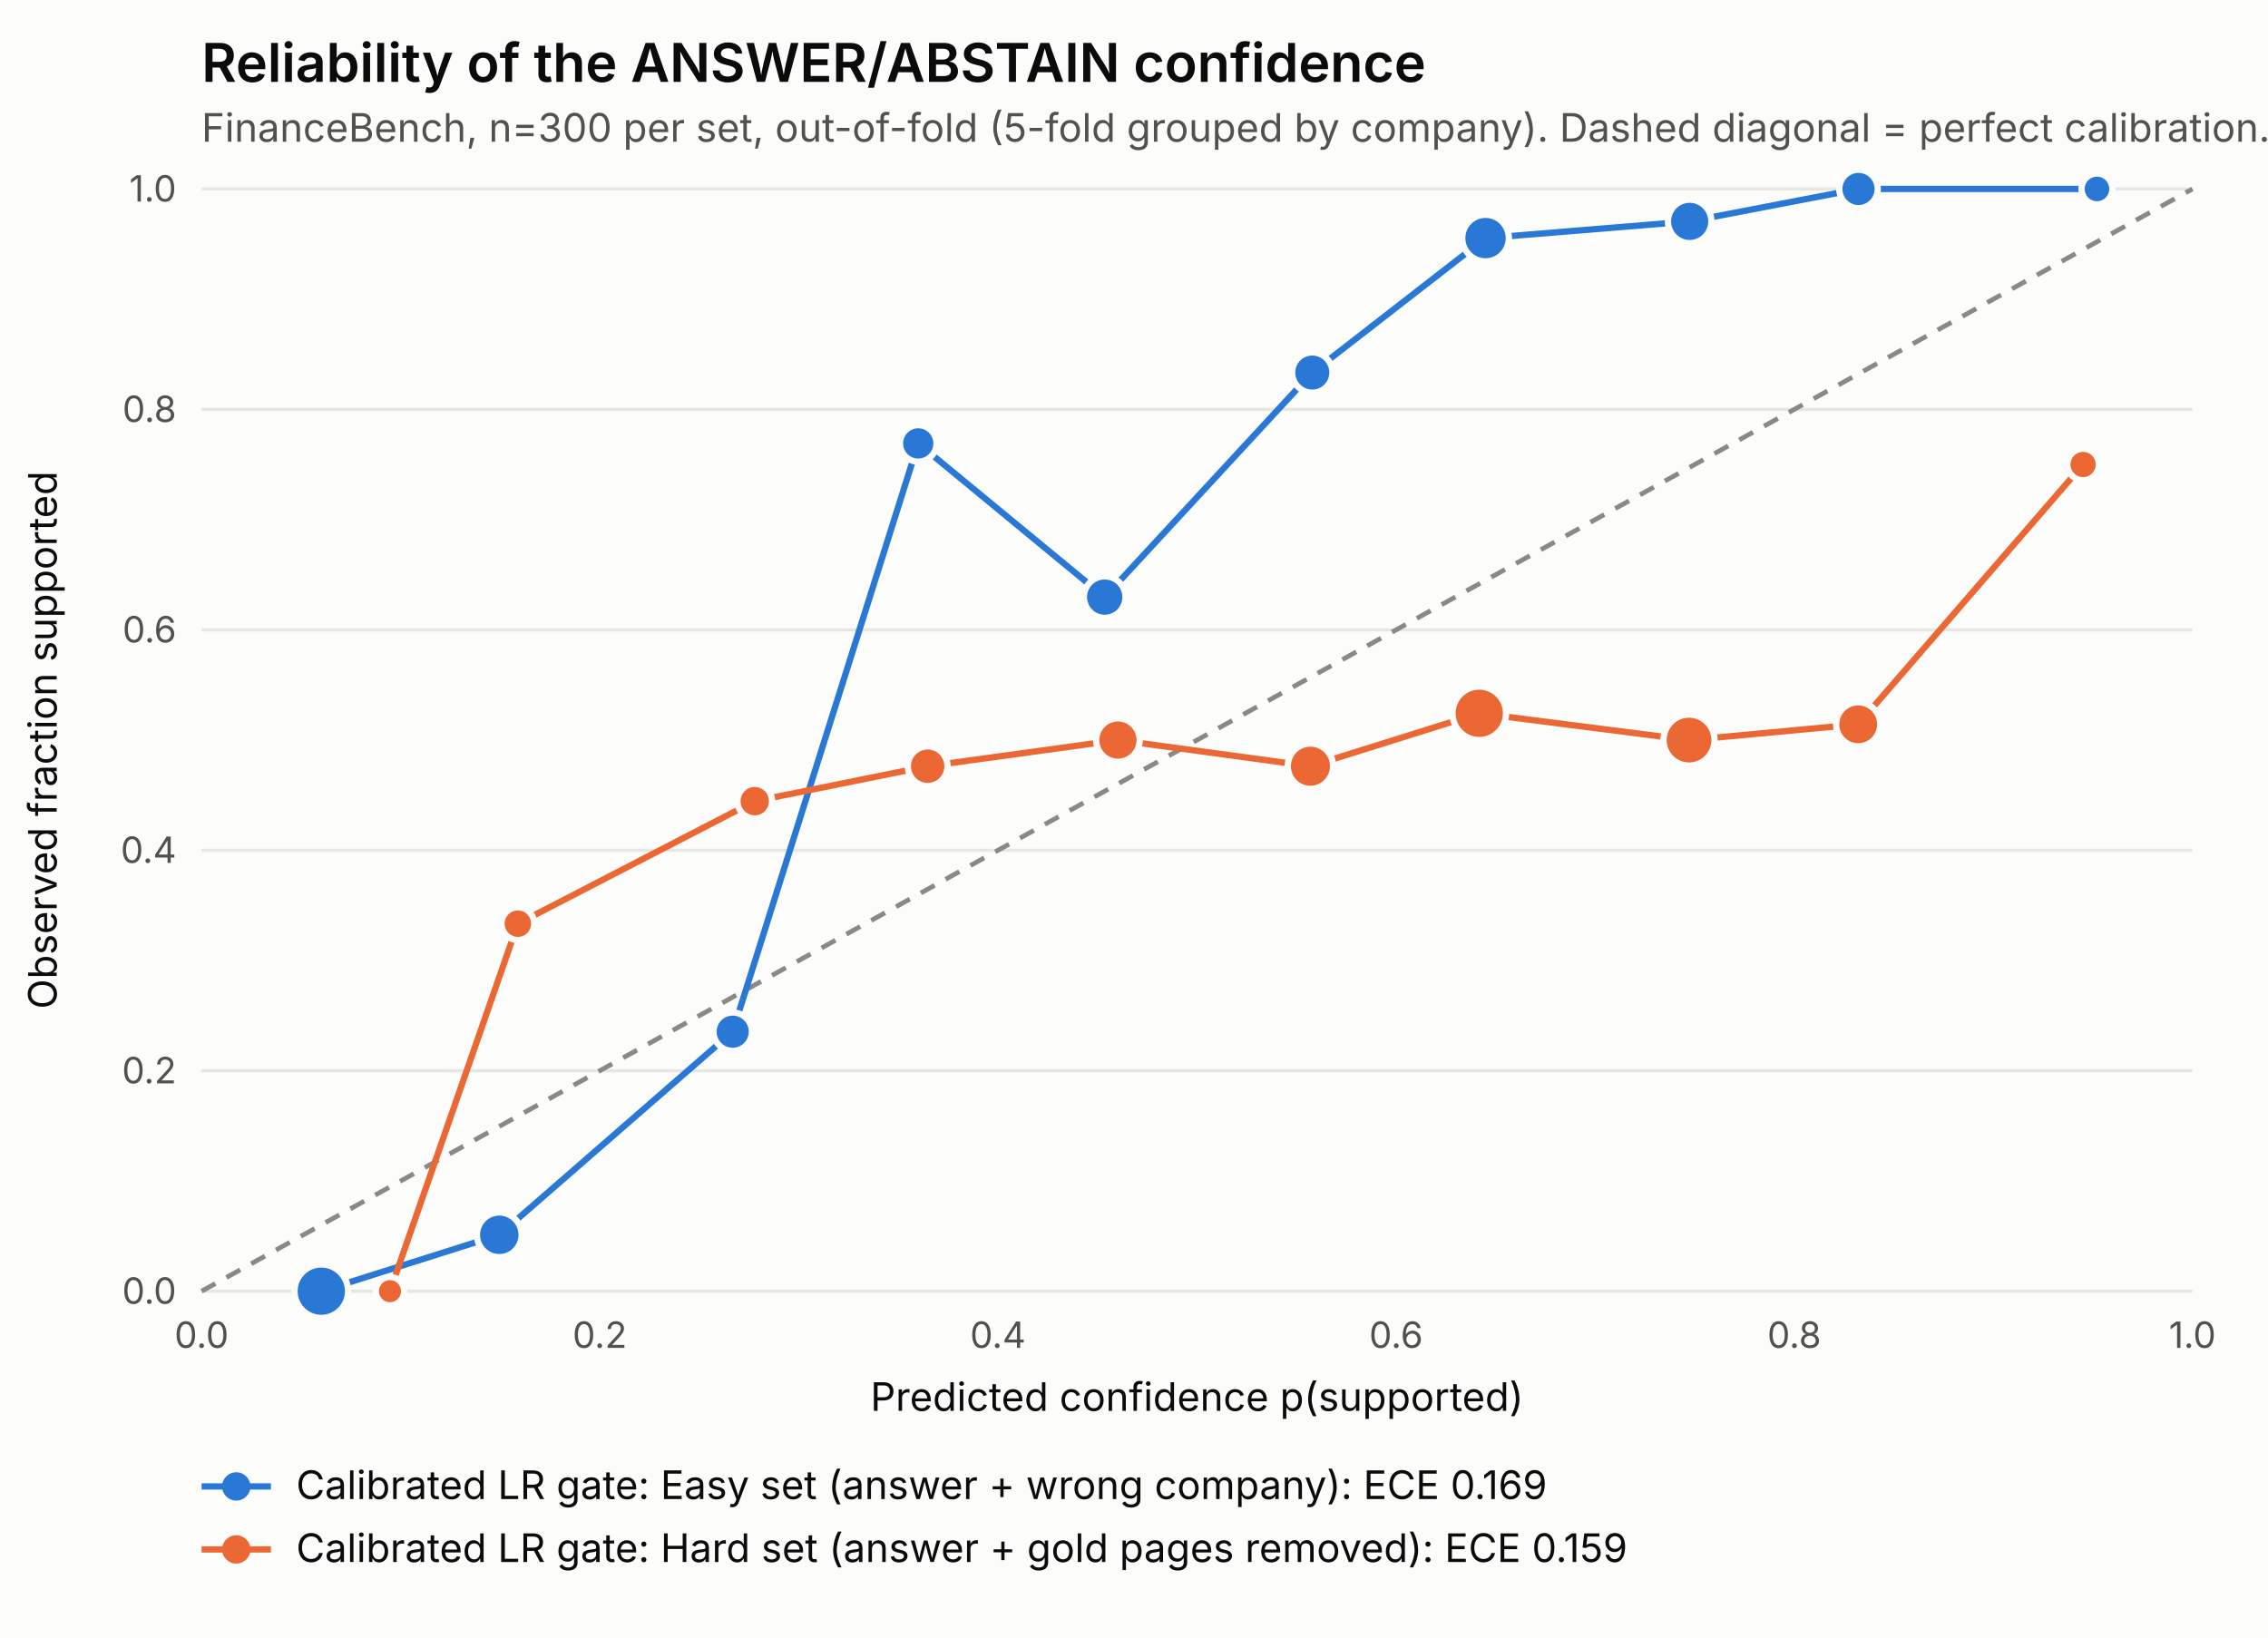
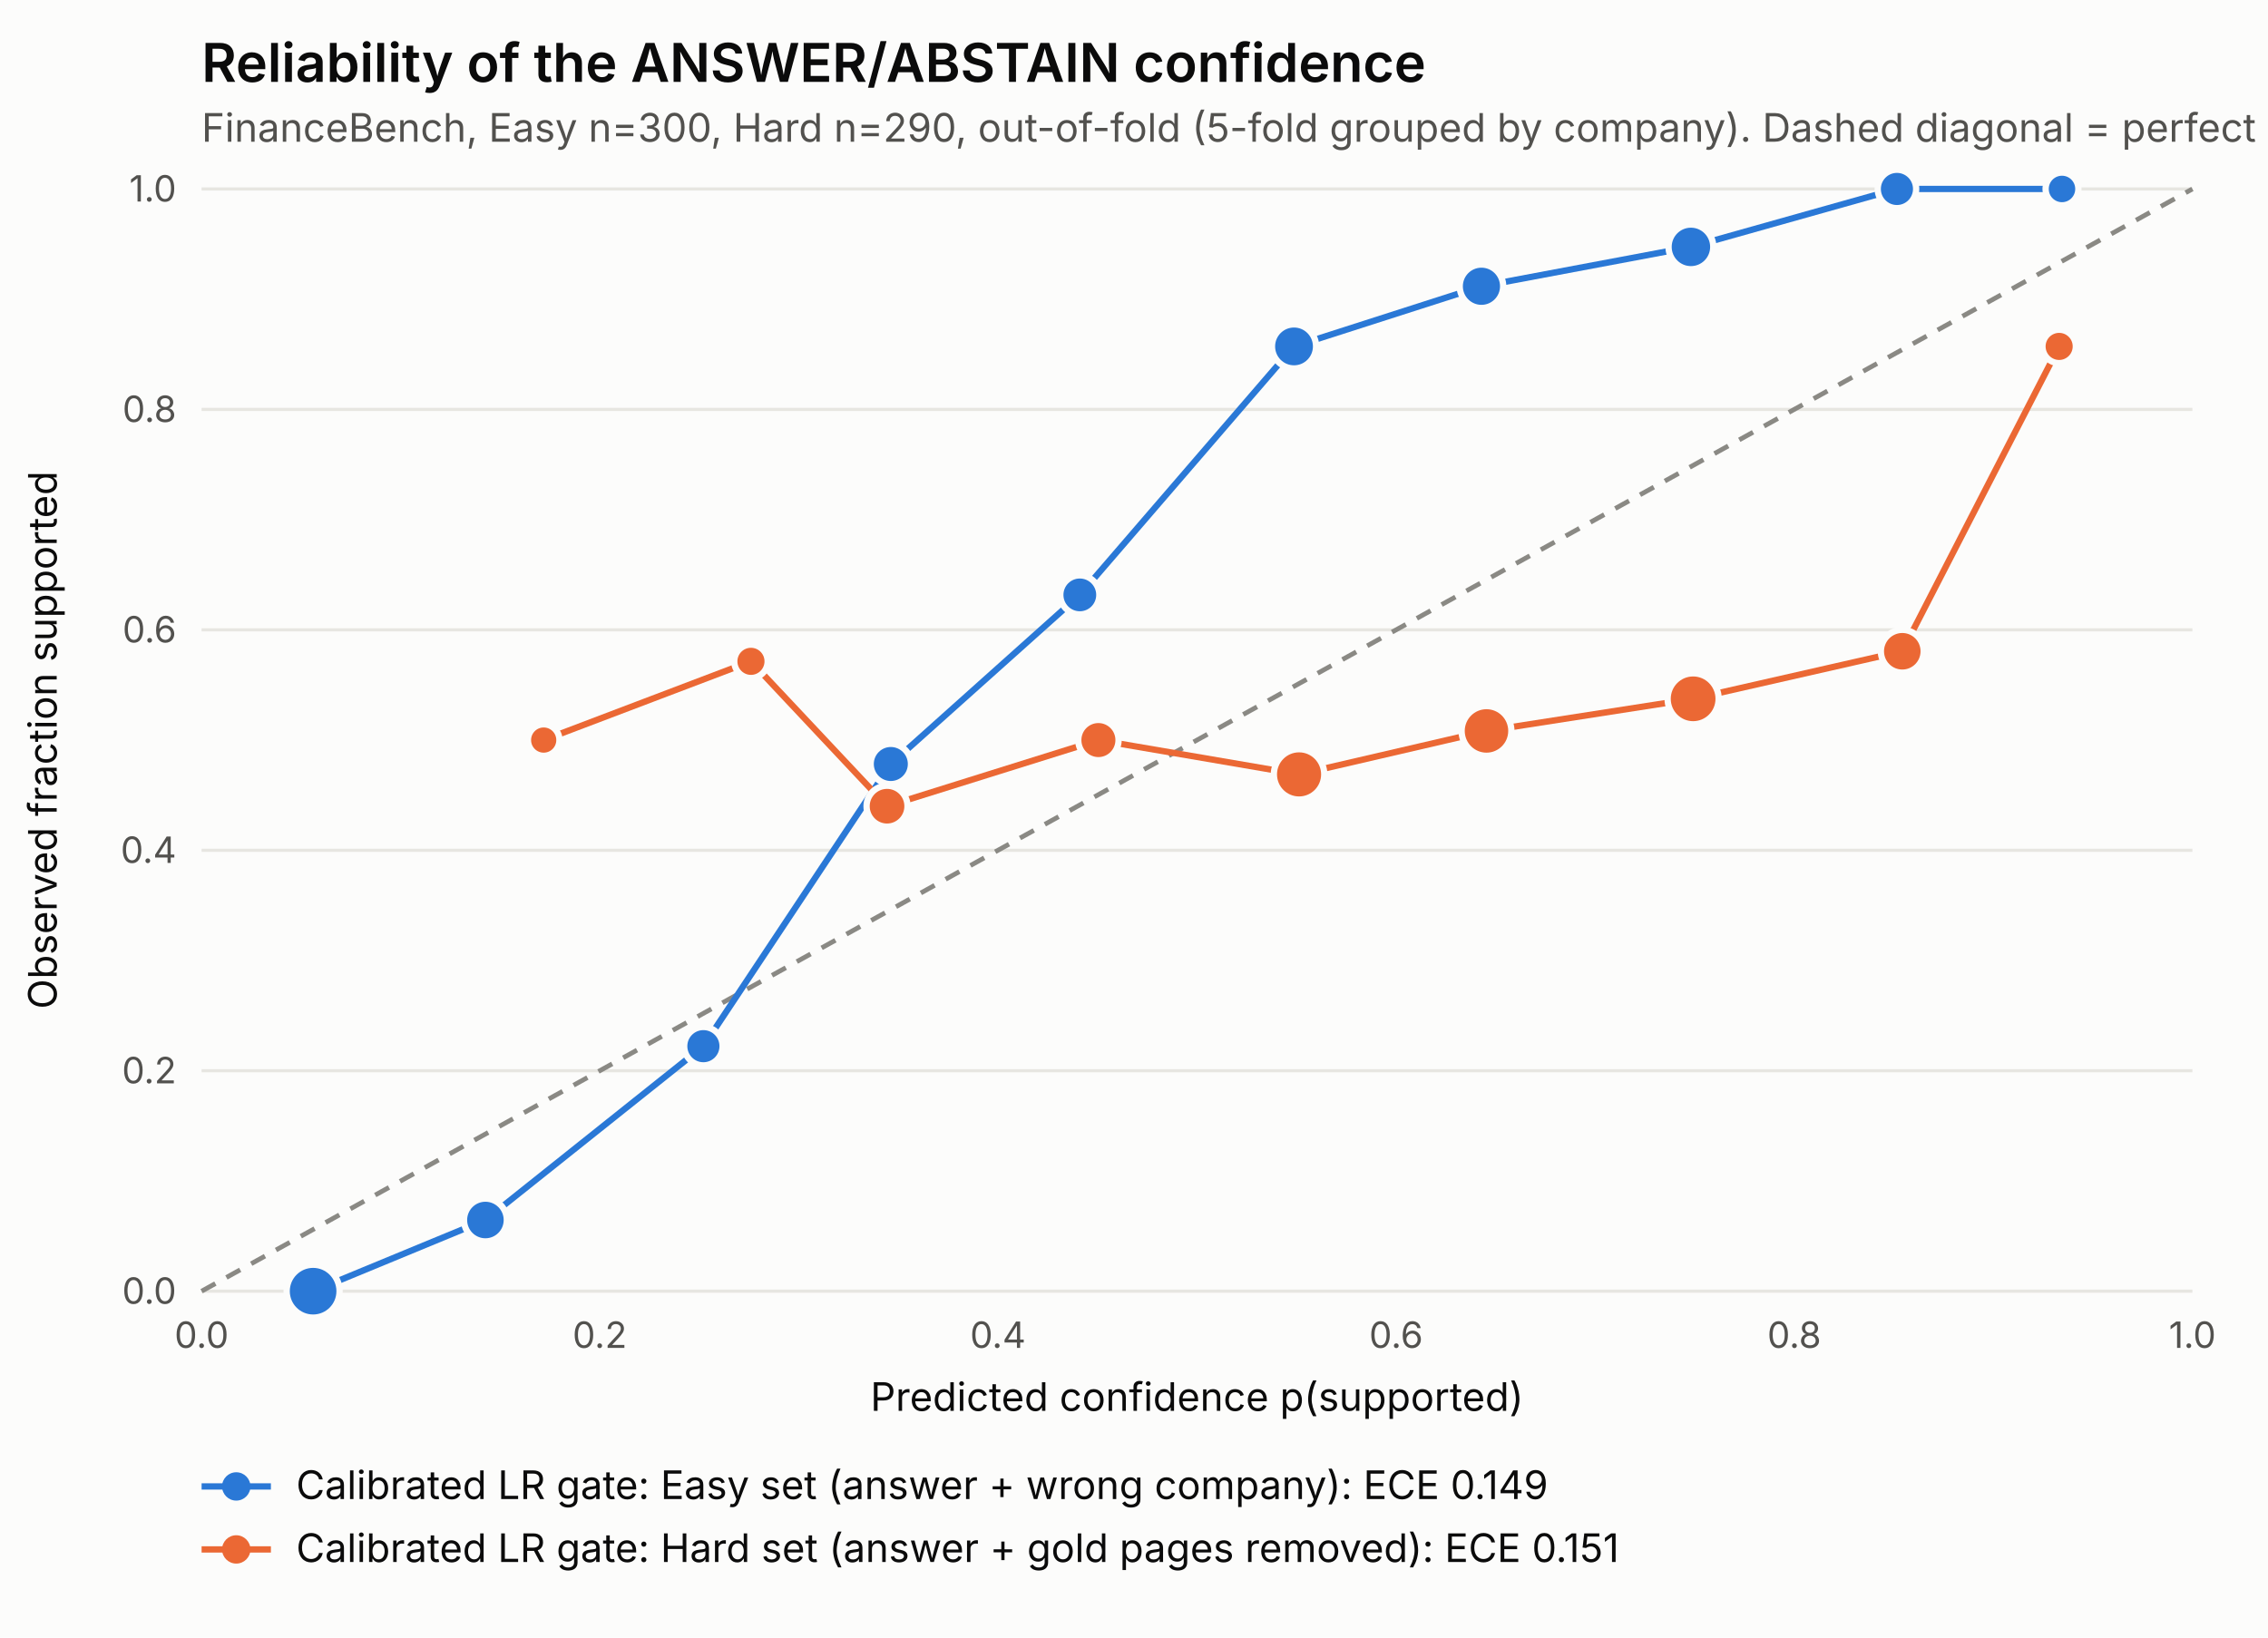
<svg xmlns="http://www.w3.org/2000/svg" viewBox="0 0 720 520" width="720" height="520" font-family="Inter, system-ui, sans-serif">
  <rect width="720" height="520" fill="#fcfcfb" />
  <text x="64" y="26" font-size="17" font-weight="600" fill="#0b0b0b">Reliability of the ANSWER/ABSTAIN confidence</text>
-   <text x="64" y="45" font-size="12.5" fill="#52514e">FinanceBench, n=300 per set, out-of-fold (5-fold grouped by company). Dashed diagonal = perfect calibration.</text>
+   <text x="64" y="45" font-size="12.5" fill="#52514e">FinanceBench, Easy n=300, Hard n=290, out-of-fold (5-fold grouped by company). Dashed diagonal = perfect calibration.</text>
  <line x1="64" x2="696" y1="410" y2="410" stroke="#e7e6e1" />
  <text x="56" y="414" font-size="11.5" text-anchor="end" fill="#52514e">0.0</text>
  <text x="64" y="428" font-size="11.5" text-anchor="middle" fill="#52514e">0.0</text>
  <line x1="64" x2="696" y1="340" y2="340" stroke="#e7e6e1" />
  <text x="56" y="344" font-size="11.5" text-anchor="end" fill="#52514e">0.2</text>
  <text x="190.4" y="428" font-size="11.5" text-anchor="middle" fill="#52514e">0.2</text>
  <line x1="64" x2="696" y1="270" y2="270" stroke="#e7e6e1" />
  <text x="56" y="274" font-size="11.5" text-anchor="end" fill="#52514e">0.4</text>
  <text x="316.8" y="428" font-size="11.5" text-anchor="middle" fill="#52514e">0.4</text>
  <line x1="64" x2="696" y1="200" y2="200" stroke="#e7e6e1" />
  <text x="56" y="204" font-size="11.5" text-anchor="end" fill="#52514e">0.6</text>
  <text x="443.2" y="428" font-size="11.5" text-anchor="middle" fill="#52514e">0.6</text>
  <line x1="64" x2="696" y1="130" y2="130" stroke="#e7e6e1" />
  <text x="56" y="134" font-size="11.5" text-anchor="end" fill="#52514e">0.8</text>
  <text x="569.6" y="428" font-size="11.5" text-anchor="middle" fill="#52514e">0.8</text>
  <line x1="64" x2="696" y1="60" y2="60" stroke="#e7e6e1" />
  <text x="56" y="64" font-size="11.5" text-anchor="end" fill="#52514e">1.0</text>
  <text x="696" y="428" font-size="11.5" text-anchor="middle" fill="#52514e">1.0</text>
  <line x1="64" y1="410" x2="696" y2="60" stroke="#8a8984" stroke-width="1.5" stroke-dasharray="5 4" />
  <text x="380" y="448" font-size="12.5" text-anchor="middle" fill="#0b0b0b">Predicted confidence p(supported)</text>
  <text transform="translate(18 235) rotate(-90)" font-size="12.5" text-anchor="middle" fill="#0b0b0b">Observed fraction supported</text>
-   <polyline fill="none" stroke="#2a78d6" stroke-width="2" stroke-linejoin="round" points="102.0,410.0 158.5,392.1 232.6,327.6 291.5,140.8 350.7,189.6 416.6,118.3 471.6,75.6 536.4,70.3 590.0,60.0 665.7,60.0" />
-   <circle cx="102.0" cy="410.0" r="8.5" fill="#2a78d6" stroke="#fcfcfb" stroke-width="2" />
-   <circle cx="158.5" cy="392.1" r="7.1" fill="#2a78d6" stroke="#fcfcfb" stroke-width="2" />
-   <circle cx="232.6" cy="327.6" r="6.1" fill="#2a78d6" stroke="#fcfcfb" stroke-width="2" />
-   <circle cx="291.5" cy="140.8" r="5.8" fill="#2a78d6" stroke="#fcfcfb" stroke-width="2" />
-   <circle cx="350.7" cy="189.6" r="6.6" fill="#2a78d6" stroke="#fcfcfb" stroke-width="2" />
-   <circle cx="416.6" cy="118.3" r="6.4" fill="#2a78d6" stroke="#fcfcfb" stroke-width="2" />
-   <circle cx="471.6" cy="75.6" r="7.4" fill="#2a78d6" stroke="#fcfcfb" stroke-width="2" />
-   <circle cx="536.4" cy="70.3" r="6.9" fill="#2a78d6" stroke="#fcfcfb" stroke-width="2" />
-   <circle cx="590.0" cy="60.0" r="6.1" fill="#2a78d6" stroke="#fcfcfb" stroke-width="2" />
-   <circle cx="665.7" cy="60.0" r="4.9" fill="#2a78d6" stroke="#fcfcfb" stroke-width="2" />
-   <polyline fill="none" stroke="#eb6834" stroke-width="2" stroke-linejoin="round" points="123.8,410.0 164.4,293.3 239.6,254.4 294.5,243.3 354.9,235.0 416.0,243.3 469.6,226.5 536.2,235.0 589.9,230.0 661.3,147.5" />
-   <circle cx="123.8" cy="410.0" r="4.5" fill="#eb6834" stroke="#fcfcfb" stroke-width="2" />
-   <circle cx="164.4" cy="293.3" r="5.2" fill="#eb6834" stroke="#fcfcfb" stroke-width="2" />
-   <circle cx="239.6" cy="254.4" r="5.5" fill="#eb6834" stroke="#fcfcfb" stroke-width="2" />
-   <circle cx="294.5" cy="243.3" r="6.3" fill="#eb6834" stroke="#fcfcfb" stroke-width="2" />
-   <circle cx="354.9" cy="235.0" r="6.9" fill="#eb6834" stroke="#fcfcfb" stroke-width="2" />
-   <circle cx="416.0" cy="243.3" r="7.2" fill="#eb6834" stroke="#fcfcfb" stroke-width="2" />
-   <circle cx="469.6" cy="226.5" r="8.5" fill="#eb6834" stroke="#fcfcfb" stroke-width="2" />
-   <circle cx="536.2" cy="235.0" r="8.1" fill="#eb6834" stroke="#fcfcfb" stroke-width="2" />
-   <circle cx="589.9" cy="230.0" r="7.0" fill="#eb6834" stroke="#fcfcfb" stroke-width="2" />
-   <circle cx="661.3" cy="147.5" r="5.0" fill="#eb6834" stroke="#fcfcfb" stroke-width="2" />
+   <polyline fill="none" stroke="#2a78d6" stroke-width="2" stroke-linejoin="round" points="99.4,410.0 154.1,387.4 223.3,332.2 282.8,242.6 342.8,188.9 410.8,110.0 470.3,90.9 536.8,78.4 602.2,60.0 654.6,60.0" />
+   <circle cx="99.4" cy="410.0" r="8.4" fill="#2a78d6" stroke="#fcfcfb" stroke-width="2" />
+   <circle cx="154.1" cy="387.4" r="6.8" fill="#2a78d6" stroke="#fcfcfb" stroke-width="2" />
+   <circle cx="223.3" cy="332.2" r="6.1" fill="#2a78d6" stroke="#fcfcfb" stroke-width="2" />
+   <circle cx="282.8" cy="242.6" r="6.4" fill="#2a78d6" stroke="#fcfcfb" stroke-width="2" />
+   <circle cx="342.8" cy="188.9" r="6.2" fill="#2a78d6" stroke="#fcfcfb" stroke-width="2" />
+   <circle cx="410.8" cy="110.0" r="7.0" fill="#2a78d6" stroke="#fcfcfb" stroke-width="2" />
+   <circle cx="470.3" cy="90.9" r="6.9" fill="#2a78d6" stroke="#fcfcfb" stroke-width="2" />
+   <circle cx="536.8" cy="78.4" r="7.1" fill="#2a78d6" stroke="#fcfcfb" stroke-width="2" />
+   <circle cx="602.2" cy="60.0" r="6.1" fill="#2a78d6" stroke="#fcfcfb" stroke-width="2" />
+   <circle cx="654.6" cy="60.0" r="5.2" fill="#2a78d6" stroke="#fcfcfb" stroke-width="2" />
+   <polyline fill="none" stroke="#eb6834" stroke-width="2" stroke-linejoin="round" points="172.6,235.0 238.4,210.0 281.6,256.0 348.7,235.0 412.4,245.9 471.9,232.1 537.5,221.9 603.9,206.8 653.7,110.0" />
+   <circle cx="172.6" cy="235.0" r="5.0" fill="#eb6834" stroke="#fcfcfb" stroke-width="2" />
+   <circle cx="238.4" cy="210.0" r="5.3" fill="#eb6834" stroke="#fcfcfb" stroke-width="2" />
+   <circle cx="281.6" cy="256.0" r="6.5" fill="#eb6834" stroke="#fcfcfb" stroke-width="2" />
+   <circle cx="348.7" cy="235.0" r="6.4" fill="#eb6834" stroke="#fcfcfb" stroke-width="2" />
+   <circle cx="412.4" cy="245.9" r="8.0" fill="#eb6834" stroke="#fcfcfb" stroke-width="2" />
+   <circle cx="471.9" cy="232.1" r="7.9" fill="#eb6834" stroke="#fcfcfb" stroke-width="2" />
+   <circle cx="537.5" cy="221.9" r="8.1" fill="#eb6834" stroke="#fcfcfb" stroke-width="2" />
+   <circle cx="603.9" cy="206.8" r="6.8" fill="#eb6834" stroke="#fcfcfb" stroke-width="2" />
+   <circle cx="653.7" cy="110.0" r="5.3" fill="#eb6834" stroke="#fcfcfb" stroke-width="2" />
  <line x1="64" x2="86" y1="472" y2="472" stroke="#2a78d6" stroke-width="2" />
  <circle cx="75" cy="472" r="4.5" fill="#2a78d6" />
-   <text x="94" y="476" font-size="12.5" fill="#0b0b0b">Calibrated LR gate: Easy set (answer + wrong company): ECE 0.169</text>
+   <text x="94" y="476" font-size="12.5" fill="#0b0b0b">Calibrated LR gate: Easy set (answer + wrong company): ECE 0.149</text>
  <line x1="64" x2="86" y1="492" y2="492" stroke="#eb6834" stroke-width="2" />
  <circle cx="75" cy="492" r="4.5" fill="#eb6834" />
-   <text x="94" y="496" font-size="12.5" fill="#0b0b0b">Calibrated LR gate: Hard set (answer + gold pages removed): ECE 0.159</text>
+   <text x="94" y="496" font-size="12.5" fill="#0b0b0b">Calibrated LR gate: Hard set (answer + gold pages removed): ECE 0.151</text>
</svg>
